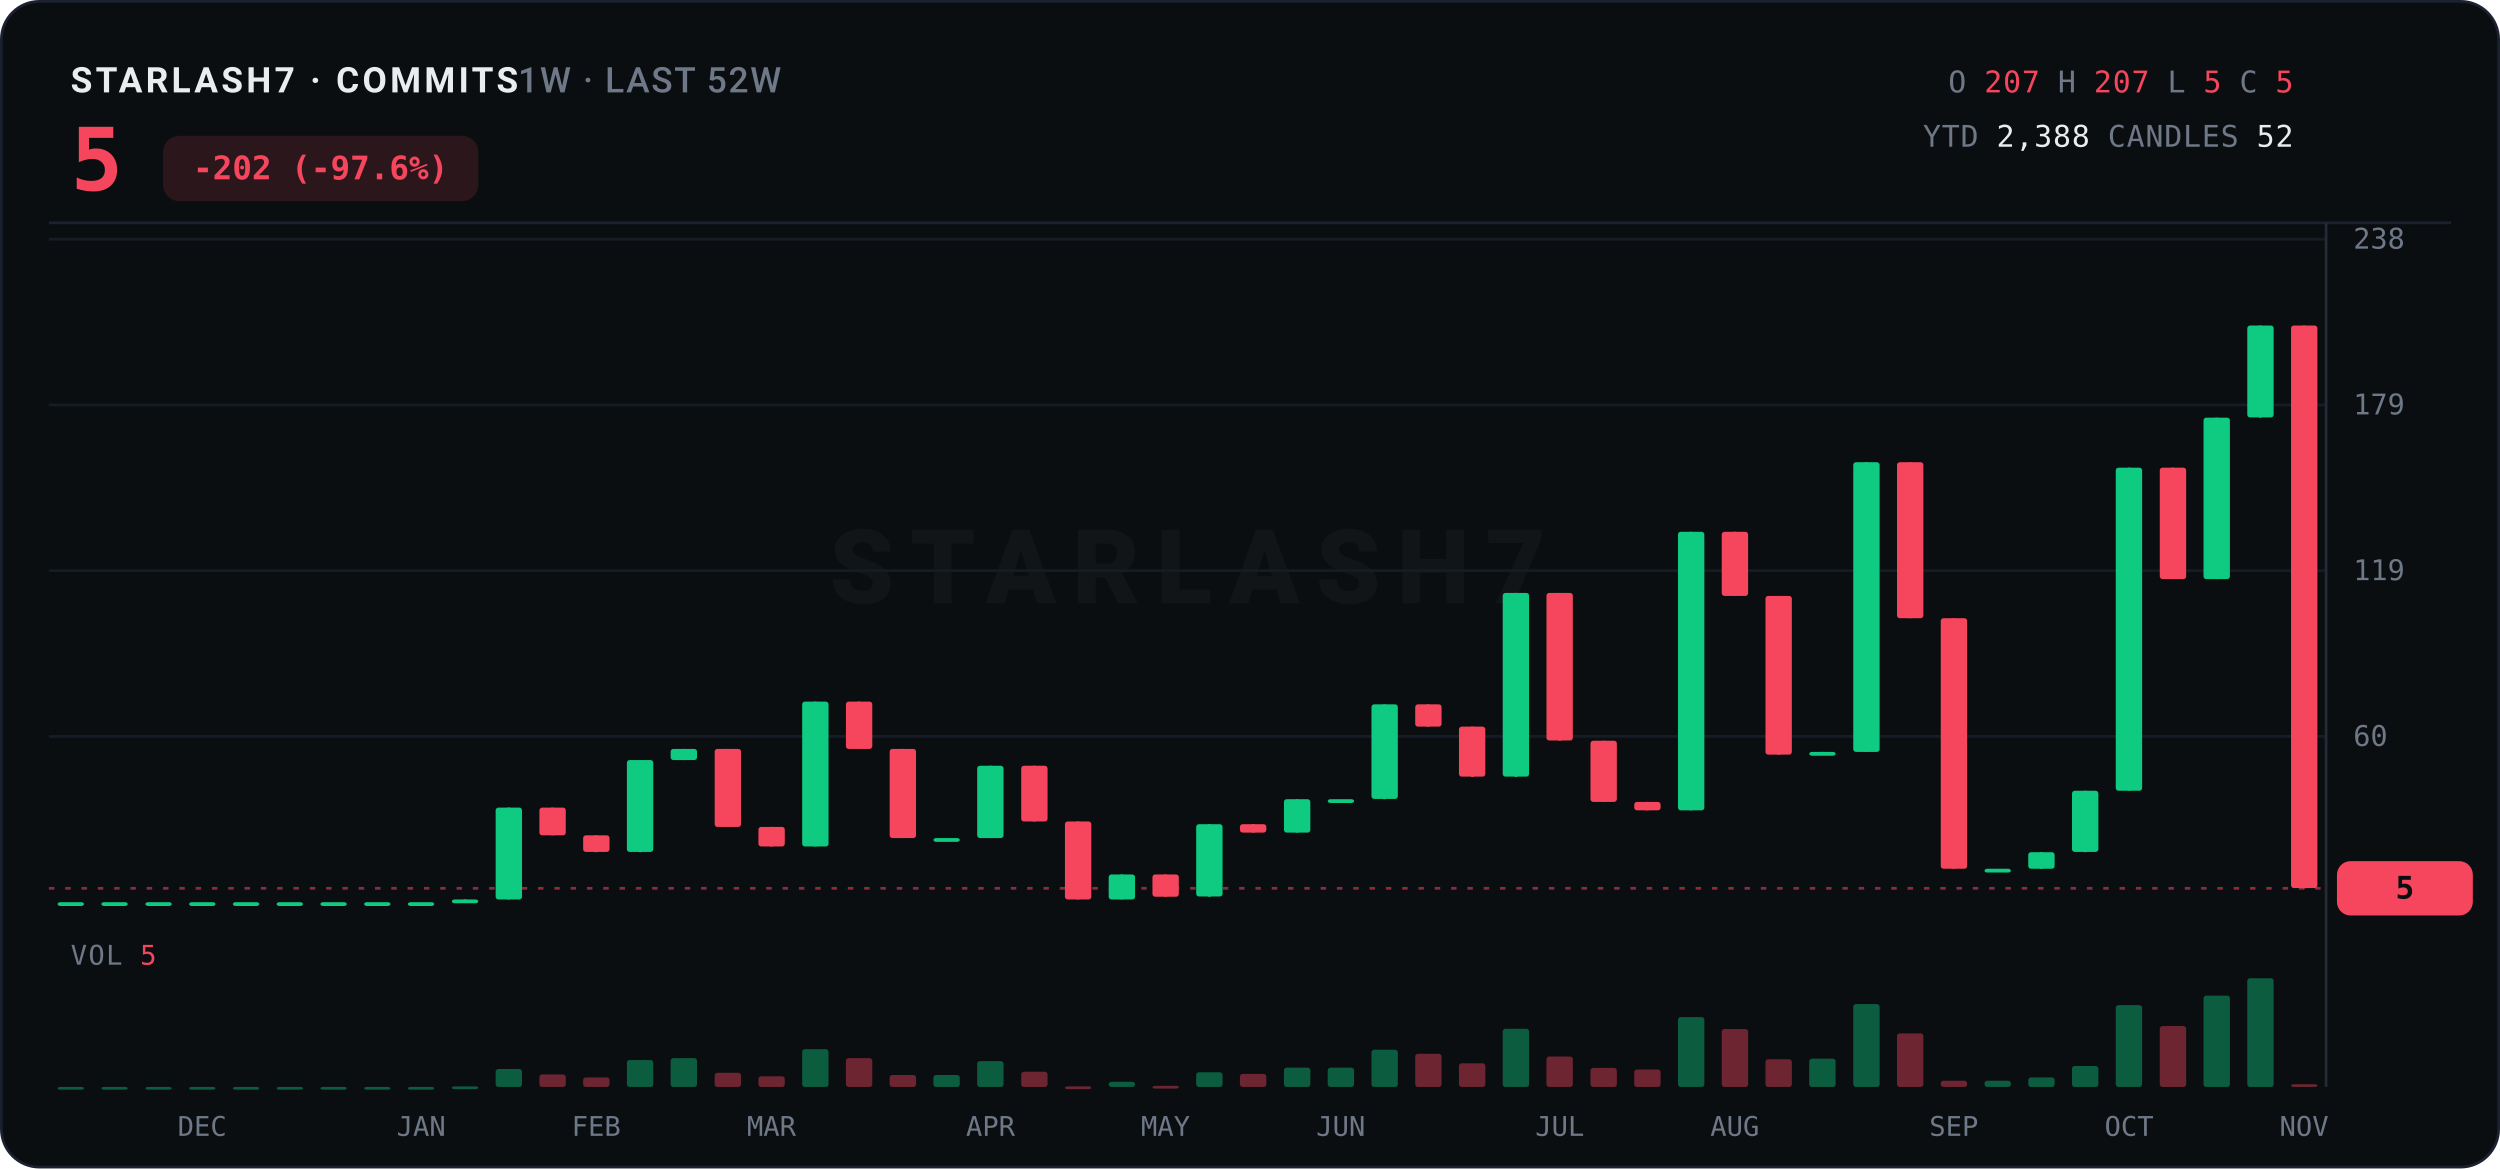
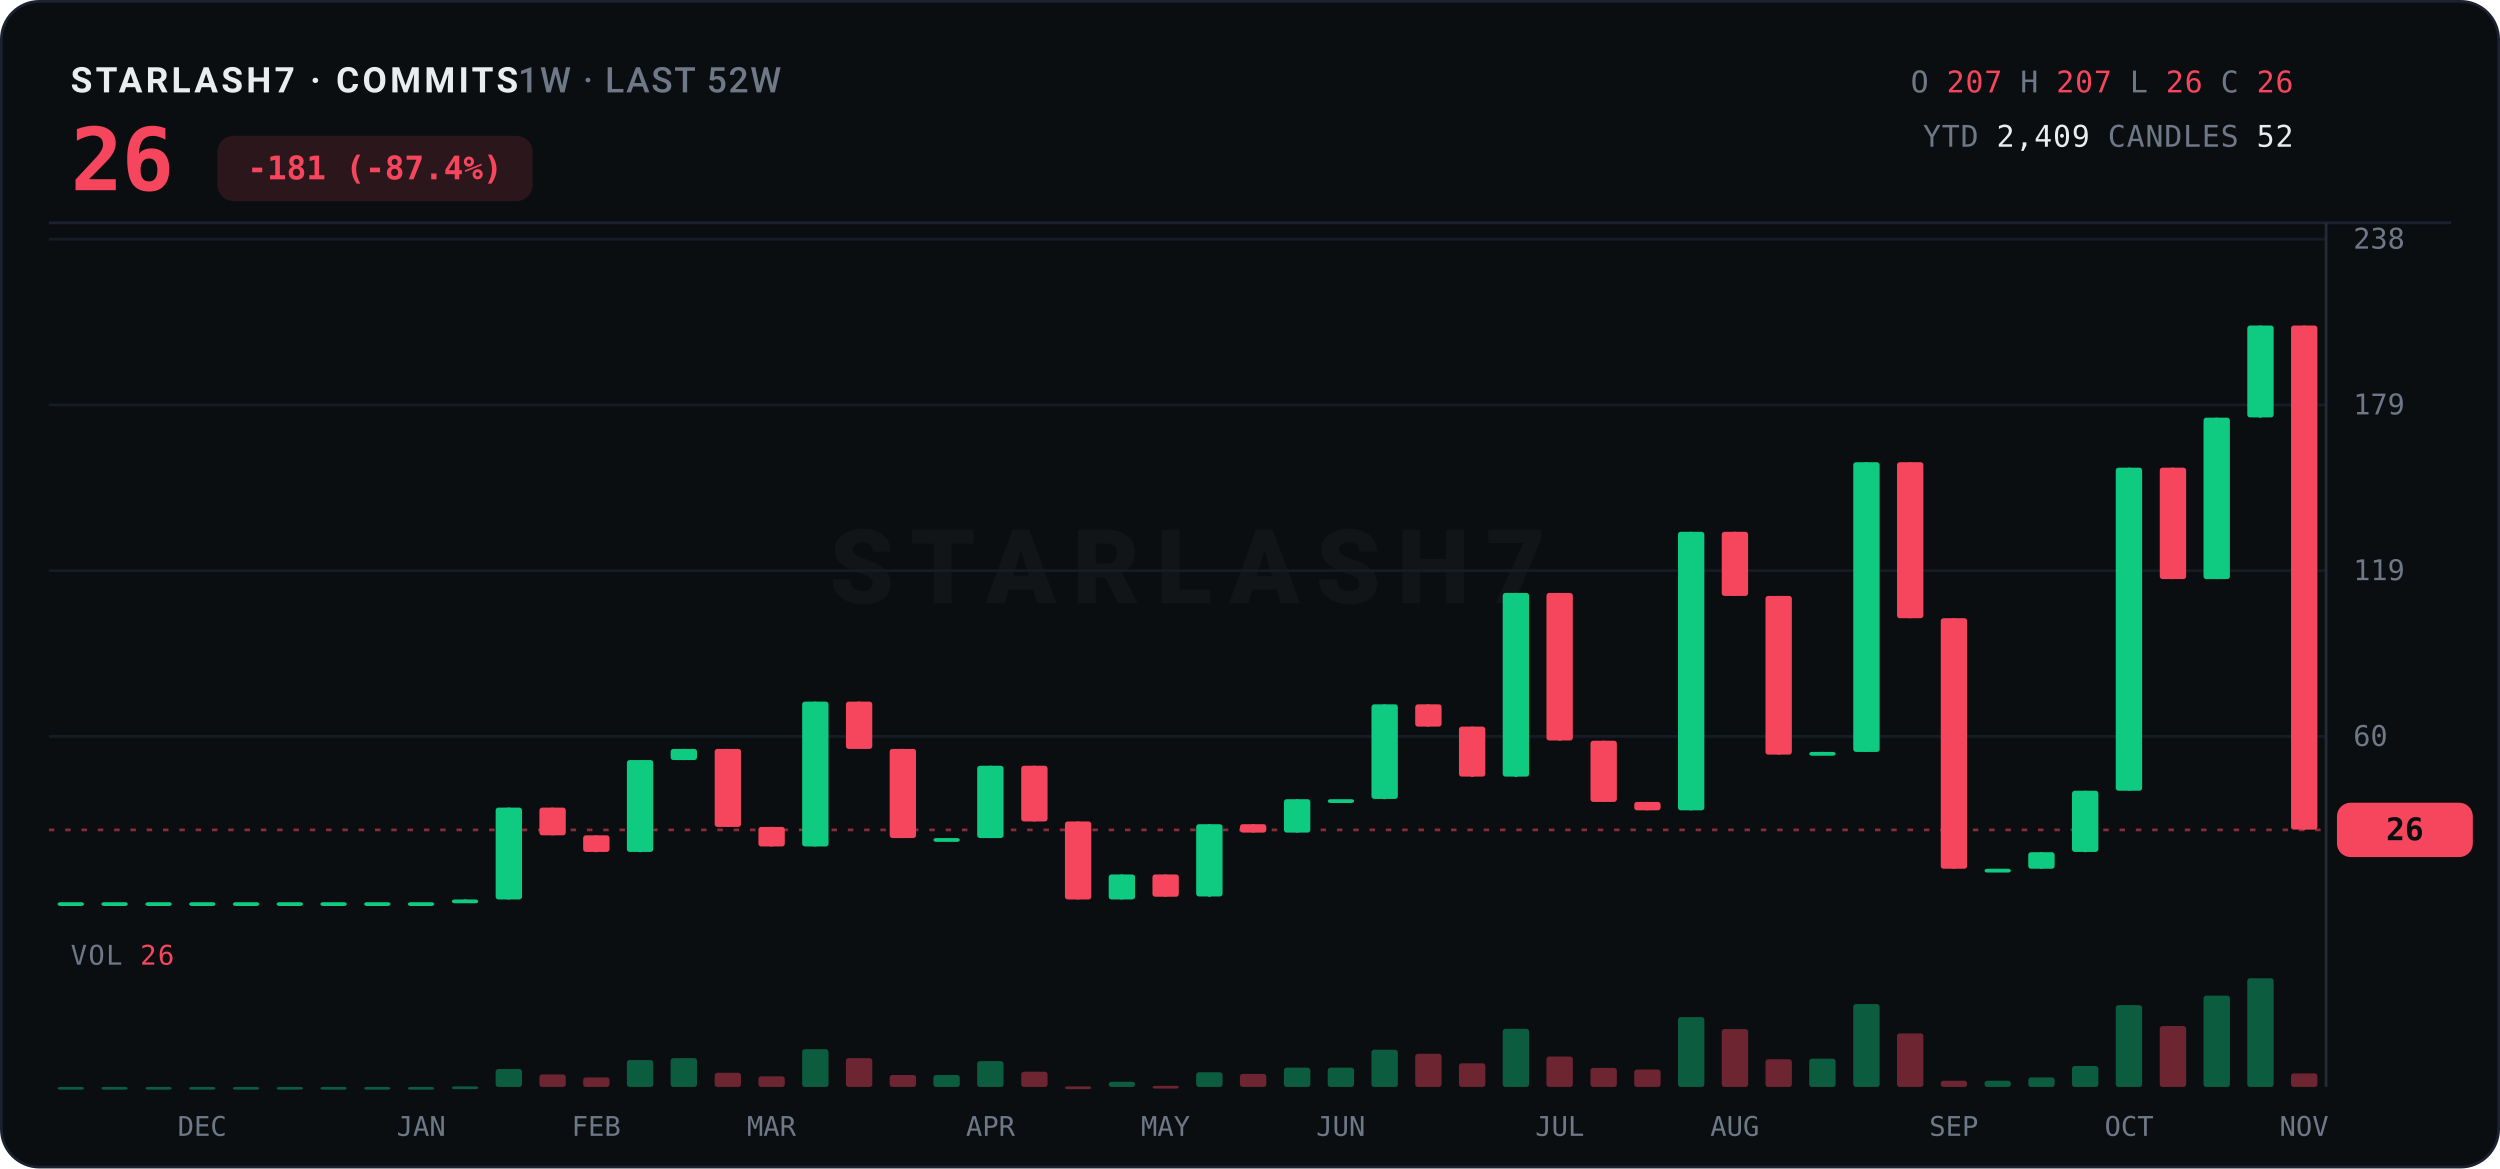
<svg xmlns="http://www.w3.org/2000/svg" width="920" height="430" viewBox="0 0 920 430">
  <rect x="0.5" y="0.5" width="919" height="429" rx="14" fill="#0B0E11" stroke="#1B2130" />
  <text x="26" y="34" font-family="ui-sans-serif,system-ui,-apple-system,'Segoe UI',Roboto,sans-serif" font-size="13" font-weight="700" letter-spacing="1.2" fill="#EAECEF">STARLASH7 · COMMITS<tspan fill="#6E7887" font-weight="500" letter-spacing="0.6">  1W · LAST 52W</tspan>
  </text>
-   <text x="26" y="70" font-family="ui-monospace,'SF Mono',SFMono-Regular,Menlo,Consolas,monospace" font-size="32" font-weight="800" fill="#F6465D" letter-spacing="-0.5">5</text>
-   <rect x="60" y="50" width="116" height="24" rx="6" fill="#F6465D" opacity="0.14" />
-   <text x="118" y="66" text-anchor="middle" font-family="ui-monospace,'SF Mono',SFMono-Regular,Menlo,Consolas,monospace" font-size="12" font-weight="700" fill="#F6465D">-202 (-97.6%)</text>
+   <text x="26" y="70" font-family="ui-monospace,'SF Mono',SFMono-Regular,Menlo,Consolas,monospace" font-size="32" font-weight="800" fill="#F6465D" letter-spacing="-0.5">26</text>
+   <rect x="80" y="50" width="116" height="24" rx="6" fill="#F6465D" opacity="0.14" />
+   <text x="138" y="66" text-anchor="middle" font-family="ui-monospace,'SF Mono',SFMono-Regular,Menlo,Consolas,monospace" font-size="12" font-weight="700" fill="#F6465D">-181 (-87.4%)</text>
  <text x="844" y="34" text-anchor="end" font-family="ui-monospace,'SF Mono',SFMono-Regular,Menlo,Consolas,monospace" font-size="11" letter-spacing="0.3">
    <tspan fill="#6E7887">O</tspan>
    <tspan fill="#F6465D">207</tspan>
    <tspan fill="#6E7887">H</tspan>
    <tspan fill="#F6465D">207</tspan>
    <tspan fill="#6E7887">L</tspan>
-     <tspan fill="#F6465D">5</tspan>
+     <tspan fill="#F6465D">26</tspan>
    <tspan fill="#6E7887">C</tspan>
-     <tspan fill="#F6465D">5</tspan>
+     <tspan fill="#F6465D">26</tspan>
  </text>
  <text x="844" y="54" text-anchor="end" font-family="ui-monospace,'SF Mono',SFMono-Regular,Menlo,Consolas,monospace" font-size="11" letter-spacing="0.3">
    <tspan fill="#6E7887">YTD</tspan>
-     <tspan fill="#EAECEF">2,388</tspan>
+     <tspan fill="#EAECEF">2,409</tspan>
    <tspan fill="#6E7887">CANDLES</tspan>
    <tspan fill="#EAECEF">52</tspan>
  </text>
  <line x1="18" y1="82" x2="902" y2="82" stroke="#1B2130" stroke-width="1" />
  <text x="437.0" y="222.0" text-anchor="middle" font-family="ui-sans-serif,system-ui,-apple-system,'Segoe UI',Roboto,sans-serif" font-size="38" font-weight="800" letter-spacing="6" fill="#EAECEF" opacity="0.035">STARLASH7</text>
  <line x1="18" y1="271.0" x2="856" y2="271.0" stroke="#161C26" stroke-width="1" />
  <text x="866" y="274.5" font-family="ui-monospace,'SF Mono',SFMono-Regular,Menlo,Consolas,monospace" font-size="10.5" fill="#6E7887">60</text>
  <line x1="18" y1="210.0" x2="856" y2="210.0" stroke="#161C26" stroke-width="1" />
  <text x="866" y="213.5" font-family="ui-monospace,'SF Mono',SFMono-Regular,Menlo,Consolas,monospace" font-size="10.5" fill="#6E7887">119</text>
  <line x1="18" y1="149.0" x2="856" y2="149.0" stroke="#161C26" stroke-width="1" />
  <text x="866" y="152.5" font-family="ui-monospace,'SF Mono',SFMono-Regular,Menlo,Consolas,monospace" font-size="10.5" fill="#6E7887">179</text>
  <line x1="18" y1="88.0" x2="856" y2="88.0" stroke="#161C26" stroke-width="1" />
  <text x="866" y="91.5" font-family="ui-monospace,'SF Mono',SFMono-Regular,Menlo,Consolas,monospace" font-size="10.5" fill="#6E7887">238</text>
  <line x1="856" y1="82" x2="856" y2="400" stroke="#242B38" stroke-width="1" />
-   <line x1="18" y1="326.9" x2="856" y2="326.9" stroke="#F6465D" stroke-width="1" stroke-dasharray="2 4" opacity="0.55" />
-   <rect x="860" y="316.9" width="50" height="20" rx="5" fill="#F6465D" />
-   <text x="885.0" y="330.7" text-anchor="middle" font-family="ui-monospace,'SF Mono',SFMono-Regular,Menlo,Consolas,monospace" font-size="11.5" font-weight="800" fill="#0B0E11">5</text>
+   <line x1="18" y1="305.4" x2="856" y2="305.4" stroke="#F6465D" stroke-width="1" stroke-dasharray="2 4" opacity="0.55" />
+   <rect x="860" y="295.4" width="50" height="20" rx="5" fill="#F6465D" />
+   <text x="885.0" y="309.2" text-anchor="middle" font-family="ui-monospace,'SF Mono',SFMono-Regular,Menlo,Consolas,monospace" font-size="11.5" font-weight="800" fill="#0B0E11">26</text>
  <line x1="26.1" y1="332.0" x2="26.1" y2="332.0" stroke="#0ECB81" stroke-width="1" />
  <rect x="21.2" y="332.0" width="9.7" height="1.4" rx="1" fill="#0ECB81" />
  <line x1="42.2" y1="332.0" x2="42.2" y2="332.0" stroke="#0ECB81" stroke-width="1" />
  <rect x="37.3" y="332.0" width="9.7" height="1.4" rx="1" fill="#0ECB81" />
  <line x1="58.3" y1="332.0" x2="58.3" y2="332.0" stroke="#0ECB81" stroke-width="1" />
  <rect x="53.5" y="332.0" width="9.7" height="1.4" rx="1" fill="#0ECB81" />
  <line x1="74.4" y1="332.0" x2="74.4" y2="332.0" stroke="#0ECB81" stroke-width="1" />
  <rect x="69.6" y="332.0" width="9.7" height="1.4" rx="1" fill="#0ECB81" />
  <line x1="90.5" y1="332.0" x2="90.5" y2="332.0" stroke="#0ECB81" stroke-width="1" />
  <rect x="85.7" y="332.0" width="9.7" height="1.4" rx="1" fill="#0ECB81" />
  <line x1="106.6" y1="332.0" x2="106.6" y2="332.0" stroke="#0ECB81" stroke-width="1" />
  <rect x="101.8" y="332.0" width="9.7" height="1.4" rx="1" fill="#0ECB81" />
  <line x1="122.8" y1="332.0" x2="122.8" y2="332.0" stroke="#0ECB81" stroke-width="1" />
  <rect x="117.9" y="332.0" width="9.7" height="1.4" rx="1" fill="#0ECB81" />
  <line x1="138.9" y1="332.0" x2="138.9" y2="332.0" stroke="#0ECB81" stroke-width="1" />
  <rect x="134.0" y="332.0" width="9.7" height="1.4" rx="1" fill="#0ECB81" />
  <line x1="155.0" y1="332.0" x2="155.0" y2="332.0" stroke="#0ECB81" stroke-width="1" />
  <rect x="150.1" y="332.0" width="9.7" height="1.4" rx="1" fill="#0ECB81" />
  <line x1="171.1" y1="331.0" x2="171.1" y2="332.0" stroke="#0ECB81" stroke-width="1" />
  <rect x="166.3" y="331.0" width="9.7" height="1.4" rx="1" fill="#0ECB81" />
  <line x1="187.2" y1="297.2" x2="187.2" y2="331.0" stroke="#0ECB81" stroke-width="1" />
  <rect x="182.4" y="297.2" width="9.7" height="33.8" rx="1" fill="#0ECB81" />
  <line x1="203.3" y1="297.2" x2="203.3" y2="307.4" stroke="#F6465D" stroke-width="1" />
  <rect x="198.5" y="297.2" width="9.7" height="10.2" rx="1" fill="#F6465D" />
  <line x1="219.4" y1="307.4" x2="219.4" y2="313.6" stroke="#F6465D" stroke-width="1" />
  <rect x="214.6" y="307.4" width="9.7" height="6.1" rx="1" fill="#F6465D" />
  <line x1="235.6" y1="279.7" x2="235.6" y2="313.6" stroke="#0ECB81" stroke-width="1" />
  <rect x="230.7" y="279.7" width="9.7" height="33.8" rx="1" fill="#0ECB81" />
  <line x1="251.7" y1="275.6" x2="251.7" y2="279.7" stroke="#0ECB81" stroke-width="1" />
  <rect x="246.8" y="275.6" width="9.7" height="4.1" rx="1" fill="#0ECB81" />
  <line x1="267.8" y1="275.6" x2="267.8" y2="304.3" stroke="#F6465D" stroke-width="1" />
  <rect x="263.0" y="275.6" width="9.7" height="28.7" rx="1" fill="#F6465D" />
  <line x1="283.9" y1="304.3" x2="283.9" y2="311.5" stroke="#F6465D" stroke-width="1" />
  <rect x="279.1" y="304.3" width="9.7" height="7.2" rx="1" fill="#F6465D" />
  <line x1="300.0" y1="258.2" x2="300.0" y2="311.5" stroke="#0ECB81" stroke-width="1" />
  <rect x="295.2" y="258.2" width="9.7" height="53.3" rx="1" fill="#0ECB81" />
  <line x1="316.1" y1="258.2" x2="316.1" y2="275.6" stroke="#F6465D" stroke-width="1" />
  <rect x="311.3" y="258.2" width="9.7" height="17.4" rx="1" fill="#F6465D" />
  <line x1="332.3" y1="275.6" x2="332.3" y2="308.4" stroke="#F6465D" stroke-width="1" />
  <rect x="327.4" y="275.6" width="9.7" height="32.8" rx="1" fill="#F6465D" />
  <line x1="348.4" y1="308.4" x2="348.4" y2="308.4" stroke="#0ECB81" stroke-width="1" />
  <rect x="343.5" y="308.4" width="9.7" height="1.4" rx="1" fill="#0ECB81" />
  <line x1="364.5" y1="281.8" x2="364.5" y2="308.4" stroke="#0ECB81" stroke-width="1" />
  <rect x="359.6" y="281.8" width="9.7" height="26.6" rx="1" fill="#0ECB81" />
  <line x1="380.6" y1="281.8" x2="380.6" y2="302.3" stroke="#F6465D" stroke-width="1" />
  <rect x="375.8" y="281.8" width="9.7" height="20.5" rx="1" fill="#F6465D" />
  <line x1="396.7" y1="302.3" x2="396.7" y2="331.0" stroke="#F6465D" stroke-width="1" />
  <rect x="391.9" y="302.3" width="9.7" height="28.7" rx="1" fill="#F6465D" />
  <line x1="412.8" y1="321.8" x2="412.8" y2="331.0" stroke="#0ECB81" stroke-width="1" />
  <rect x="408.0" y="321.8" width="9.7" height="9.2" rx="1" fill="#0ECB81" />
  <line x1="428.9" y1="321.8" x2="428.9" y2="330.0" stroke="#F6465D" stroke-width="1" />
  <rect x="424.1" y="321.8" width="9.7" height="8.2" rx="1" fill="#F6465D" />
  <line x1="445.1" y1="303.3" x2="445.1" y2="330.0" stroke="#0ECB81" stroke-width="1" />
  <rect x="440.2" y="303.3" width="9.7" height="26.6" rx="1" fill="#0ECB81" />
  <line x1="461.2" y1="303.3" x2="461.2" y2="306.4" stroke="#F6465D" stroke-width="1" />
  <rect x="456.3" y="303.3" width="9.7" height="3.1" rx="1" fill="#F6465D" />
  <line x1="477.3" y1="294.1" x2="477.3" y2="306.4" stroke="#0ECB81" stroke-width="1" />
  <rect x="472.5" y="294.1" width="9.7" height="12.3" rx="1" fill="#0ECB81" />
  <line x1="493.4" y1="294.1" x2="493.4" y2="294.1" stroke="#0ECB81" stroke-width="1" />
  <rect x="488.6" y="294.1" width="9.7" height="1.4" rx="1" fill="#0ECB81" />
  <line x1="509.5" y1="259.2" x2="509.5" y2="294.1" stroke="#0ECB81" stroke-width="1" />
  <rect x="504.7" y="259.2" width="9.7" height="34.8" rx="1" fill="#0ECB81" />
  <line x1="525.6" y1="259.2" x2="525.6" y2="267.4" stroke="#F6465D" stroke-width="1" />
  <rect x="520.8" y="259.2" width="9.7" height="8.2" rx="1" fill="#F6465D" />
  <line x1="541.8" y1="267.4" x2="541.8" y2="285.9" stroke="#F6465D" stroke-width="1" />
  <rect x="536.9" y="267.4" width="9.7" height="18.4" rx="1" fill="#F6465D" />
  <line x1="557.9" y1="218.2" x2="557.9" y2="285.9" stroke="#0ECB81" stroke-width="1" />
  <rect x="553.0" y="218.2" width="9.7" height="67.6" rx="1" fill="#0ECB81" />
  <line x1="574.0" y1="218.2" x2="574.0" y2="272.6" stroke="#F6465D" stroke-width="1" />
  <rect x="569.1" y="218.2" width="9.7" height="54.3" rx="1" fill="#F6465D" />
  <line x1="590.1" y1="272.6" x2="590.1" y2="295.1" stroke="#F6465D" stroke-width="1" />
  <rect x="585.3" y="272.6" width="9.7" height="22.5" rx="1" fill="#F6465D" />
  <line x1="606.2" y1="295.1" x2="606.2" y2="298.2" stroke="#F6465D" stroke-width="1" />
  <rect x="601.4" y="295.1" width="9.7" height="3.1" rx="1" fill="#F6465D" />
  <line x1="622.3" y1="195.7" x2="622.3" y2="298.2" stroke="#0ECB81" stroke-width="1" />
  <rect x="617.5" y="195.7" width="9.7" height="102.5" rx="1" fill="#0ECB81" />
  <line x1="638.4" y1="195.7" x2="638.4" y2="219.3" stroke="#F6465D" stroke-width="1" />
  <rect x="633.6" y="195.7" width="9.7" height="23.6" rx="1" fill="#F6465D" />
  <line x1="654.6" y1="219.3" x2="654.6" y2="277.7" stroke="#F6465D" stroke-width="1" />
  <rect x="649.7" y="219.3" width="9.7" height="58.4" rx="1" fill="#F6465D" />
  <line x1="670.7" y1="276.7" x2="670.7" y2="277.7" stroke="#0ECB81" stroke-width="1" />
  <rect x="665.8" y="276.7" width="9.7" height="1.4" rx="1" fill="#0ECB81" />
  <line x1="686.8" y1="170.1" x2="686.8" y2="276.7" stroke="#0ECB81" stroke-width="1" />
  <rect x="682.0" y="170.1" width="9.7" height="106.6" rx="1" fill="#0ECB81" />
  <line x1="702.9" y1="170.1" x2="702.9" y2="227.5" stroke="#F6465D" stroke-width="1" />
  <rect x="698.1" y="170.1" width="9.7" height="57.4" rx="1" fill="#F6465D" />
  <line x1="719.0" y1="227.5" x2="719.0" y2="319.7" stroke="#F6465D" stroke-width="1" />
  <rect x="714.2" y="227.5" width="9.7" height="92.2" rx="1" fill="#F6465D" />
  <line x1="735.1" y1="319.7" x2="735.1" y2="319.7" stroke="#0ECB81" stroke-width="1" />
  <rect x="730.3" y="319.7" width="9.7" height="1.4" rx="1" fill="#0ECB81" />
  <line x1="751.2" y1="313.6" x2="751.2" y2="319.7" stroke="#0ECB81" stroke-width="1" />
  <rect x="746.4" y="313.6" width="9.7" height="6.1" rx="1" fill="#0ECB81" />
  <line x1="767.4" y1="291.0" x2="767.4" y2="313.6" stroke="#0ECB81" stroke-width="1" />
  <rect x="762.5" y="291.0" width="9.7" height="22.5" rx="1" fill="#0ECB81" />
  <line x1="783.5" y1="172.1" x2="783.5" y2="291.0" stroke="#0ECB81" stroke-width="1" />
  <rect x="778.6" y="172.1" width="9.7" height="118.9" rx="1" fill="#0ECB81" />
  <line x1="799.6" y1="172.1" x2="799.6" y2="213.1" stroke="#F6465D" stroke-width="1" />
  <rect x="794.8" y="172.1" width="9.7" height="41.0" rx="1" fill="#F6465D" />
  <line x1="815.7" y1="153.7" x2="815.7" y2="213.1" stroke="#0ECB81" stroke-width="1" />
  <rect x="810.9" y="153.7" width="9.7" height="59.4" rx="1" fill="#0ECB81" />
  <line x1="831.8" y1="119.8" x2="831.8" y2="153.7" stroke="#0ECB81" stroke-width="1" />
  <rect x="827.0" y="119.8" width="9.7" height="33.8" rx="1" fill="#0ECB81" />
-   <line x1="847.9" y1="119.8" x2="847.9" y2="326.9" stroke="#F6465D" stroke-width="1" />
-   <rect x="843.1" y="119.8" width="9.7" height="207.0" rx="1" fill="#F6465D" />
-   <text x="26" y="355" font-family="ui-monospace,'SF Mono',SFMono-Regular,Menlo,Consolas,monospace" font-size="10" letter-spacing="0.5" fill="#6E7887">VOL <tspan fill="#F6465D">5</tspan>
+   <line x1="847.9" y1="119.8" x2="847.9" y2="305.4" stroke="#F6465D" stroke-width="1" />
+   <rect x="843.1" y="119.8" width="9.7" height="185.5" rx="1" fill="#F6465D" />
+   <text x="26" y="355" font-family="ui-monospace,'SF Mono',SFMono-Regular,Menlo,Consolas,monospace" font-size="10" letter-spacing="0.5" fill="#6E7887">VOL <tspan fill="#F6465D">26</tspan>
  </text>
  <rect x="21.2" y="400.0" width="9.7" height="1.0" rx="1" fill="#0ECB81" opacity="0.42" />
  <rect x="37.3" y="400.0" width="9.7" height="1.0" rx="1" fill="#0ECB81" opacity="0.42" />
  <rect x="53.5" y="400.0" width="9.7" height="1.0" rx="1" fill="#0ECB81" opacity="0.42" />
  <rect x="69.6" y="400.0" width="9.7" height="1.0" rx="1" fill="#0ECB81" opacity="0.42" />
  <rect x="85.7" y="400.0" width="9.7" height="1.0" rx="1" fill="#0ECB81" opacity="0.42" />
  <rect x="101.8" y="400.0" width="9.7" height="1.0" rx="1" fill="#0ECB81" opacity="0.42" />
  <rect x="117.9" y="400.0" width="9.7" height="1.0" rx="1" fill="#0ECB81" opacity="0.42" />
  <rect x="134.0" y="400.0" width="9.7" height="1.0" rx="1" fill="#0ECB81" opacity="0.42" />
  <rect x="150.1" y="400.0" width="9.7" height="1.0" rx="1" fill="#0ECB81" opacity="0.42" />
  <rect x="166.3" y="399.8" width="9.7" height="1.0" rx="1" fill="#0ECB81" opacity="0.42" />
  <rect x="182.4" y="393.4" width="9.7" height="6.6" rx="1" fill="#0ECB81" opacity="0.42" />
  <rect x="198.5" y="395.4" width="9.7" height="4.6" rx="1" fill="#F6465D" opacity="0.42" />
  <rect x="214.6" y="396.5" width="9.7" height="3.5" rx="1" fill="#F6465D" opacity="0.42" />
  <rect x="230.7" y="390.1" width="9.7" height="9.9" rx="1" fill="#0ECB81" opacity="0.42" />
  <rect x="246.8" y="389.4" width="9.7" height="10.6" rx="1" fill="#0ECB81" opacity="0.42" />
  <rect x="263.0" y="394.8" width="9.7" height="5.2" rx="1" fill="#F6465D" opacity="0.42" />
  <rect x="279.1" y="396.1" width="9.7" height="3.9" rx="1" fill="#F6465D" opacity="0.42" />
  <rect x="295.2" y="386.1" width="9.7" height="13.9" rx="1" fill="#0ECB81" opacity="0.42" />
  <rect x="311.3" y="389.4" width="9.7" height="10.6" rx="1" fill="#F6465D" opacity="0.42" />
  <rect x="327.4" y="395.6" width="9.7" height="4.4" rx="1" fill="#F6465D" opacity="0.42" />
  <rect x="343.5" y="395.6" width="9.7" height="4.4" rx="1" fill="#0ECB81" opacity="0.42" />
  <rect x="359.6" y="390.5" width="9.7" height="9.5" rx="1" fill="#0ECB81" opacity="0.42" />
  <rect x="375.8" y="394.4" width="9.7" height="5.6" rx="1" fill="#F6465D" opacity="0.42" />
  <rect x="391.9" y="399.8" width="9.7" height="1.0" rx="1" fill="#F6465D" opacity="0.42" />
  <rect x="408.0" y="398.1" width="9.7" height="1.9" rx="1" fill="#0ECB81" opacity="0.42" />
  <rect x="424.1" y="399.6" width="9.7" height="1.0" rx="1" fill="#F6465D" opacity="0.42" />
  <rect x="440.2" y="394.6" width="9.7" height="5.4" rx="1" fill="#0ECB81" opacity="0.42" />
  <rect x="456.3" y="395.2" width="9.7" height="4.8" rx="1" fill="#F6465D" opacity="0.42" />
  <rect x="472.5" y="392.9" width="9.7" height="7.1" rx="1" fill="#0ECB81" opacity="0.42" />
  <rect x="488.6" y="392.9" width="9.7" height="7.1" rx="1" fill="#0ECB81" opacity="0.42" />
  <rect x="504.7" y="386.3" width="9.7" height="13.7" rx="1" fill="#0ECB81" opacity="0.42" />
  <rect x="520.8" y="387.8" width="9.7" height="12.2" rx="1" fill="#F6465D" opacity="0.42" />
  <rect x="536.9" y="391.3" width="9.7" height="8.7" rx="1" fill="#F6465D" opacity="0.42" />
  <rect x="553.0" y="378.6" width="9.7" height="21.4" rx="1" fill="#0ECB81" opacity="0.42" />
  <rect x="569.1" y="388.8" width="9.7" height="11.2" rx="1" fill="#F6465D" opacity="0.42" />
  <rect x="585.3" y="393.0" width="9.7" height="7.0" rx="1" fill="#F6465D" opacity="0.42" />
  <rect x="601.4" y="393.6" width="9.7" height="6.4" rx="1" fill="#F6465D" opacity="0.42" />
  <rect x="617.5" y="374.3" width="9.7" height="25.7" rx="1" fill="#0ECB81" opacity="0.42" />
  <rect x="633.6" y="378.7" width="9.7" height="21.3" rx="1" fill="#F6465D" opacity="0.42" />
  <rect x="649.7" y="389.8" width="9.7" height="10.2" rx="1" fill="#F6465D" opacity="0.42" />
  <rect x="665.8" y="389.6" width="9.7" height="10.4" rx="1" fill="#0ECB81" opacity="0.42" />
  <rect x="682.0" y="369.5" width="9.7" height="30.5" rx="1" fill="#0ECB81" opacity="0.42" />
  <rect x="698.1" y="380.3" width="9.7" height="19.7" rx="1" fill="#F6465D" opacity="0.42" />
  <rect x="714.2" y="397.7" width="9.7" height="2.3" rx="1" fill="#F6465D" opacity="0.42" />
  <rect x="730.3" y="397.7" width="9.7" height="2.3" rx="1" fill="#0ECB81" opacity="0.42" />
  <rect x="746.4" y="396.5" width="9.7" height="3.5" rx="1" fill="#0ECB81" opacity="0.42" />
  <rect x="762.5" y="392.3" width="9.7" height="7.7" rx="1" fill="#0ECB81" opacity="0.42" />
  <rect x="778.6" y="369.9" width="9.7" height="30.1" rx="1" fill="#0ECB81" opacity="0.42" />
  <rect x="794.8" y="377.6" width="9.7" height="22.4" rx="1" fill="#F6465D" opacity="0.42" />
  <rect x="810.9" y="366.4" width="9.7" height="33.6" rx="1" fill="#0ECB81" opacity="0.42" />
  <rect x="827.0" y="360.0" width="9.7" height="40.0" rx="1" fill="#0ECB81" opacity="0.42" />
-   <rect x="843.1" y="399.0" width="9.7" height="1.0" rx="1" fill="#F6465D" opacity="0.42" />
+   <rect x="843.1" y="395.0" width="9.7" height="5.0" rx="1" fill="#F6465D" opacity="0.42" />
  <text x="74.4" y="418" text-anchor="middle" font-family="ui-monospace,'SF Mono',SFMono-Regular,Menlo,Consolas,monospace" font-size="10" fill="#6E7887">DEC</text>
  <text x="155.0" y="418" text-anchor="middle" font-family="ui-monospace,'SF Mono',SFMono-Regular,Menlo,Consolas,monospace" font-size="10" fill="#6E7887">JAN</text>
  <text x="219.4" y="418" text-anchor="middle" font-family="ui-monospace,'SF Mono',SFMono-Regular,Menlo,Consolas,monospace" font-size="10" fill="#6E7887">FEB</text>
  <text x="283.9" y="418" text-anchor="middle" font-family="ui-monospace,'SF Mono',SFMono-Regular,Menlo,Consolas,monospace" font-size="10" fill="#6E7887">MAR</text>
  <text x="364.5" y="418" text-anchor="middle" font-family="ui-monospace,'SF Mono',SFMono-Regular,Menlo,Consolas,monospace" font-size="10" fill="#6E7887">APR</text>
  <text x="428.9" y="418" text-anchor="middle" font-family="ui-monospace,'SF Mono',SFMono-Regular,Menlo,Consolas,monospace" font-size="10" fill="#6E7887">MAY</text>
  <text x="493.4" y="418" text-anchor="middle" font-family="ui-monospace,'SF Mono',SFMono-Regular,Menlo,Consolas,monospace" font-size="10" fill="#6E7887">JUN</text>
  <text x="574.0" y="418" text-anchor="middle" font-family="ui-monospace,'SF Mono',SFMono-Regular,Menlo,Consolas,monospace" font-size="10" fill="#6E7887">JUL</text>
  <text x="638.4" y="418" text-anchor="middle" font-family="ui-monospace,'SF Mono',SFMono-Regular,Menlo,Consolas,monospace" font-size="10" fill="#6E7887">AUG</text>
  <text x="719.0" y="418" text-anchor="middle" font-family="ui-monospace,'SF Mono',SFMono-Regular,Menlo,Consolas,monospace" font-size="10" fill="#6E7887">SEP</text>
  <text x="783.5" y="418" text-anchor="middle" font-family="ui-monospace,'SF Mono',SFMono-Regular,Menlo,Consolas,monospace" font-size="10" fill="#6E7887">OCT</text>
  <text x="847.9" y="418" text-anchor="middle" font-family="ui-monospace,'SF Mono',SFMono-Regular,Menlo,Consolas,monospace" font-size="10" fill="#6E7887">NOV</text>
</svg>
